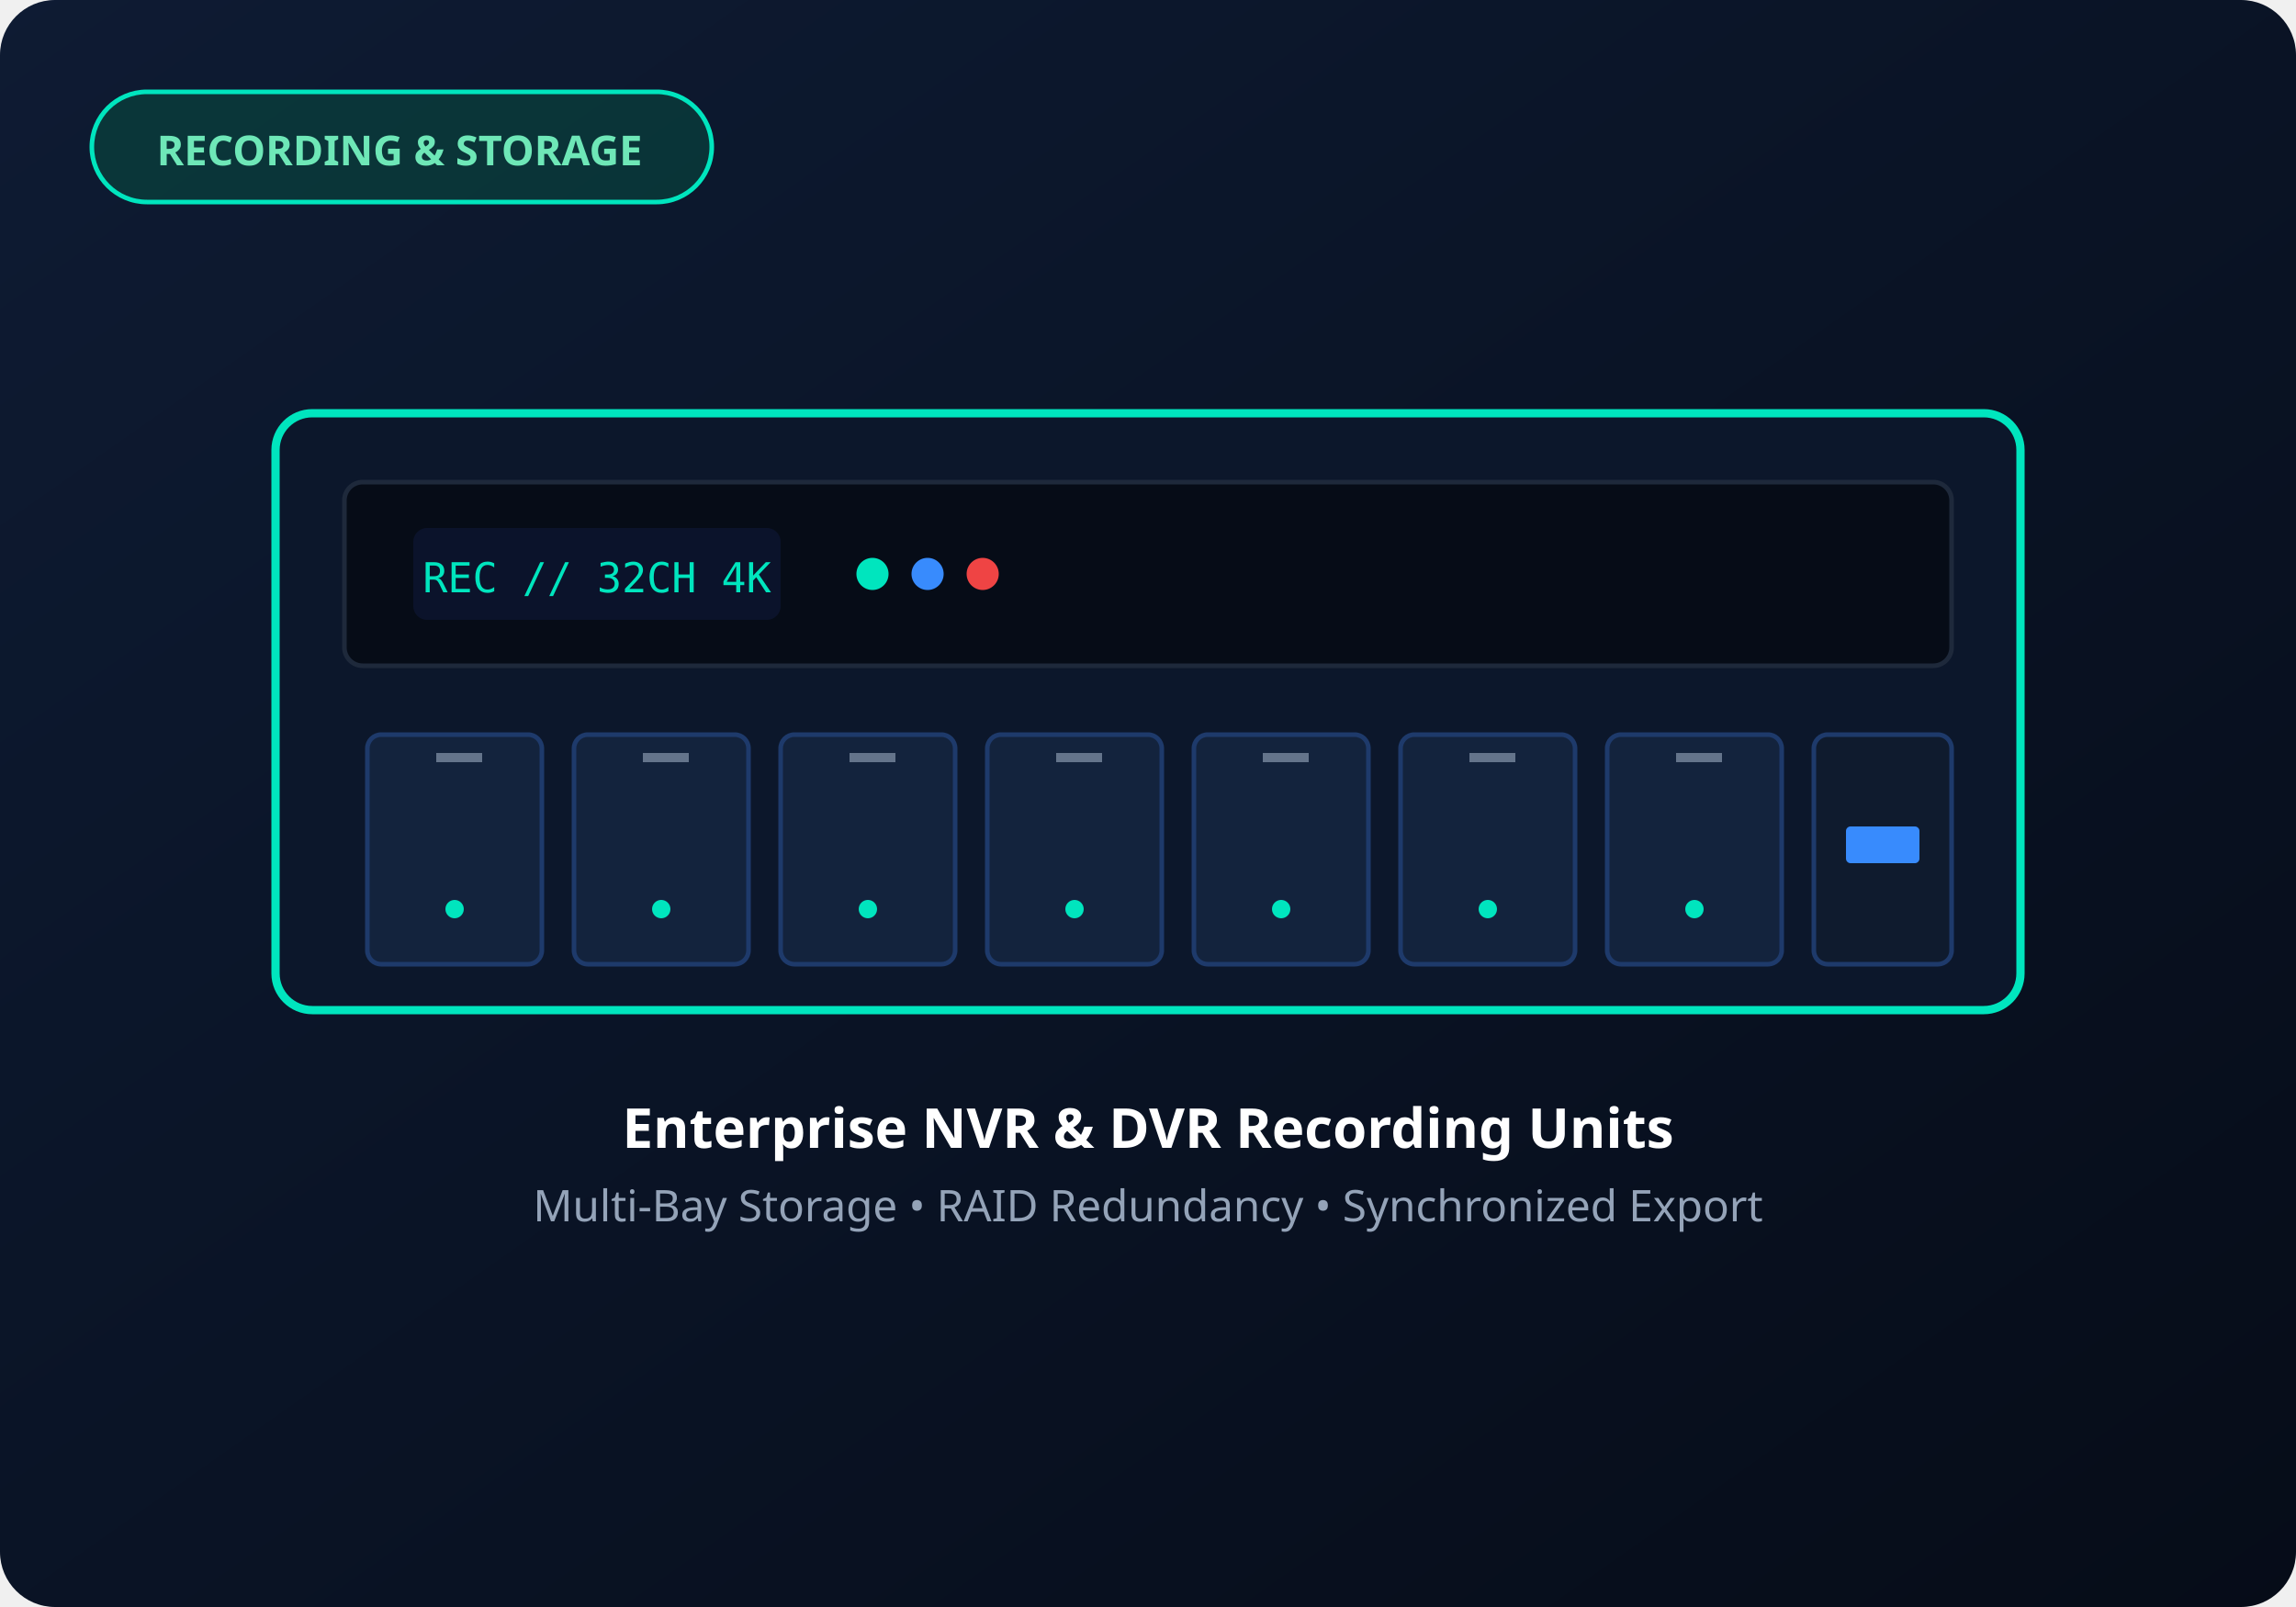
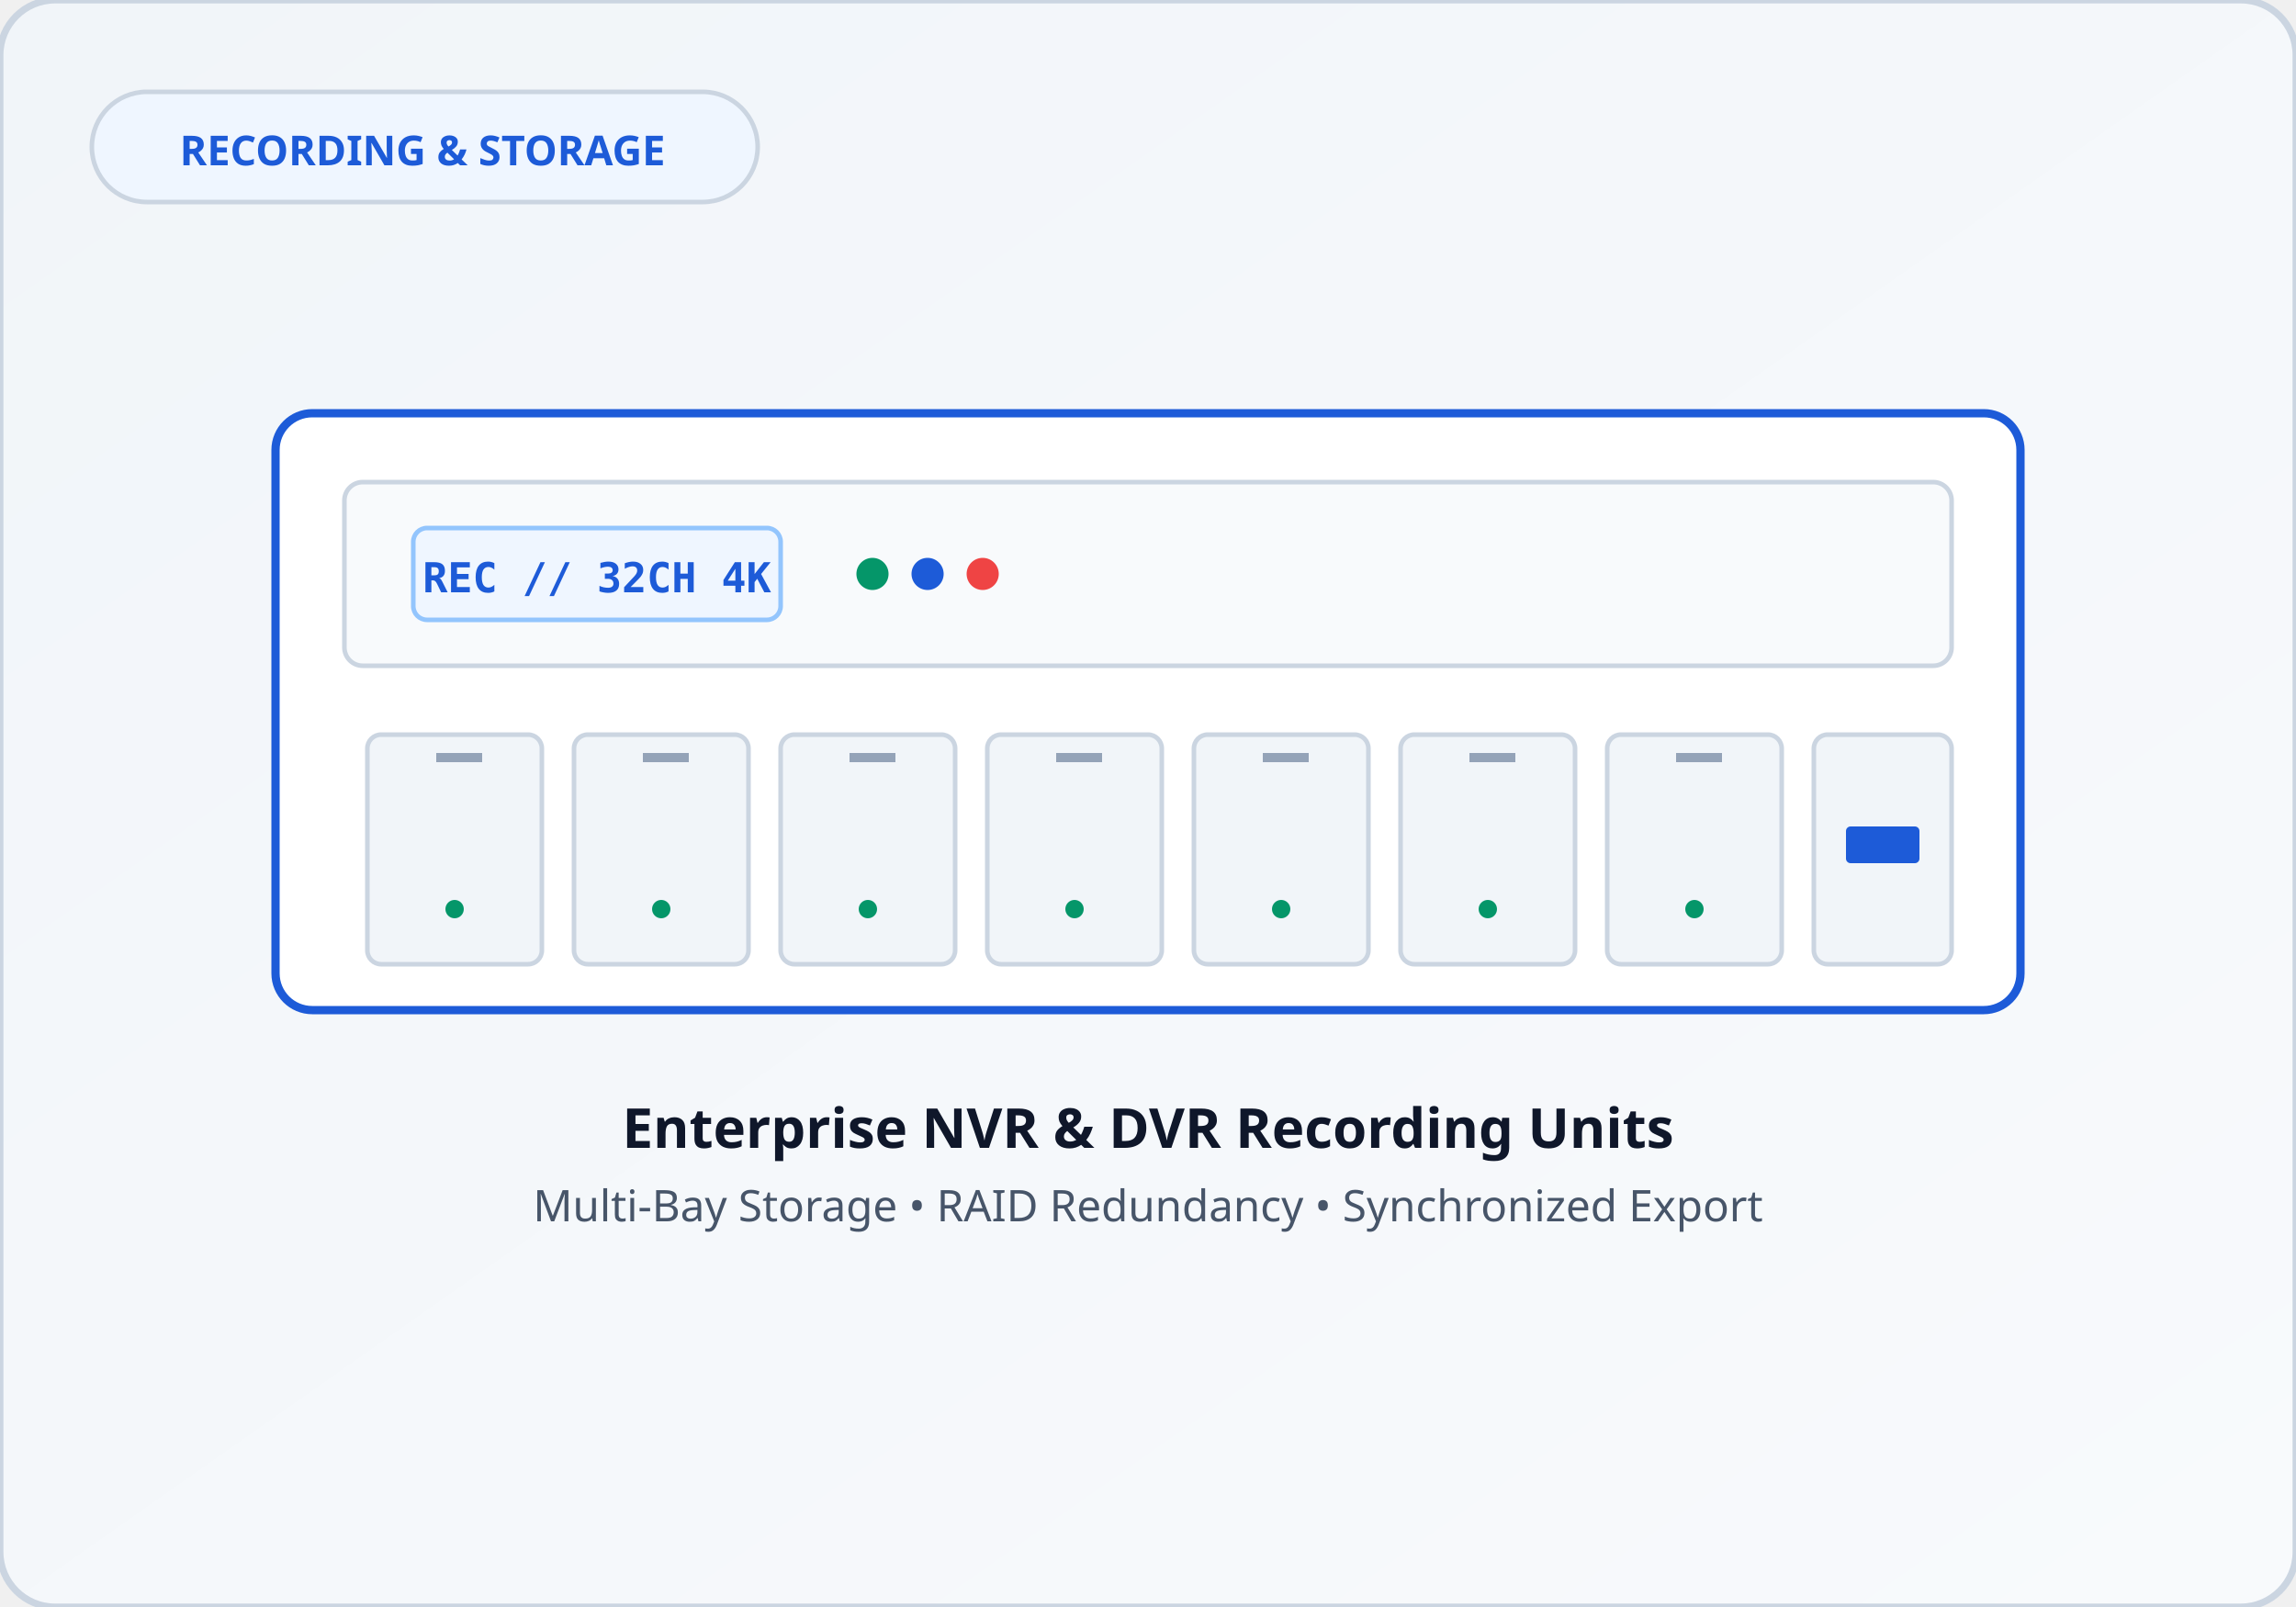
<svg xmlns="http://www.w3.org/2000/svg" viewBox="0 0 500 350" fill="none">
  <defs>
-     <linearGradient id="eqNvr" x1="0%" y1="0%" x2="100%" y2="100%">
-       <stop offset="0%" stop-color="#0E1B33" />
-       <stop offset="100%" stop-color="#060C18" />
+     <linearGradient id="eqNvrLight" x1="0%" y1="0%" x2="100%" y2="100%">
+       <stop offset="0%" stop-color="#F1F5F9" />
+       <stop offset="100%" stop-color="#F8FAFC" />
    </linearGradient>
  </defs>
-   <rect width="500" height="350" rx="12" fill="url(#eqNvr)" />
+   <rect width="500" height="350" rx="12" fill="url(#eqNvrLight)" stroke="#CBD5E1" stroke-width="1.5" />
  <g transform="translate(250, 160)">
-     <rect x="-190" y="-70" width="380" height="130" rx="8" fill="#0C172B" stroke="#00E5BE" stroke-width="1.8" />
-     <rect x="-175" y="-55" width="350" height="40" rx="4" fill="#060C17" stroke="#1E293B" />
-     <rect x="-160" y="-45" width="80" height="20" rx="3" fill="#0B132B" />
-     <text x="-120" y="-31" fill="#00E5BE" font-family="monospace" font-size="9" text-anchor="middle">REC // 32CH 4K</text>
-     <circle cx="-60" cy="-35" r="3.5" fill="#00E5BE" />
-     <circle cx="-48" cy="-35" r="3.5" fill="#388BFD" />
+     <rect x="-190" y="-70" width="380" height="130" rx="8" fill="#FFFFFF" stroke="#1D5BD8" stroke-width="1.8" />
+     <rect x="-175" y="-55" width="350" height="40" rx="4" fill="#F8FAFC" stroke="#CBD5E1" />
+     <rect x="-160" y="-45" width="80" height="20" rx="3" fill="#EFF6FF" stroke="#93C5FD" />
+     <text x="-120" y="-31" fill="#1D5BD8" font-family="monospace" font-size="9" font-weight="700" text-anchor="middle">REC // 32CH 4K</text>
+     <circle cx="-60" cy="-35" r="3.5" fill="#059669" />
+     <circle cx="-48" cy="-35" r="3.5" fill="#1D5BD8" />
    <circle cx="-36" cy="-35" r="3.5" fill="#EF4444" />
    <g transform="translate(0, 0)">
-       <rect x="-170" y="0" width="38" height="50" rx="3" fill="#13233D" stroke="#1E3A6B" />
-       <line x1="-155" y1="5" x2="-145" y2="5" stroke="#64748B" stroke-width="2" />
-       <circle cx="-151" cy="38" r="2" fill="#00E5BE" />
-       <rect x="-125" y="0" width="38" height="50" rx="3" fill="#13233D" stroke="#1E3A6B" />
-       <line x1="-110" y1="5" x2="-100" y2="5" stroke="#64748B" stroke-width="2" />
-       <circle cx="-106" cy="38" r="2" fill="#00E5BE" />
-       <rect x="-80" y="0" width="38" height="50" rx="3" fill="#13233D" stroke="#1E3A6B" />
-       <line x1="-65" y1="5" x2="-55" y2="5" stroke="#64748B" stroke-width="2" />
-       <circle cx="-61" cy="38" r="2" fill="#00E5BE" />
-       <rect x="-35" y="0" width="38" height="50" rx="3" fill="#13233D" stroke="#1E3A6B" />
-       <line x1="-20" y1="5" x2="-10" y2="5" stroke="#64748B" stroke-width="2" />
-       <circle cx="-16" cy="38" r="2" fill="#00E5BE" />
-       <rect x="10" y="0" width="38" height="50" rx="3" fill="#13233D" stroke="#1E3A6B" />
-       <line x1="25" y1="5" x2="35" y2="5" stroke="#64748B" stroke-width="2" />
-       <circle cx="29" cy="38" r="2" fill="#00E5BE" />
-       <rect x="55" y="0" width="38" height="50" rx="3" fill="#13233D" stroke="#1E3A6B" />
-       <line x1="70" y1="5" x2="80" y2="5" stroke="#64748B" stroke-width="2" />
-       <circle cx="74" cy="38" r="2" fill="#00E5BE" />
-       <rect x="100" y="0" width="38" height="50" rx="3" fill="#13233D" stroke="#1E3A6B" />
-       <line x1="115" y1="5" x2="125" y2="5" stroke="#64748B" stroke-width="2" />
-       <circle cx="119" cy="38" r="2" fill="#00E5BE" />
-       <rect x="145" y="0" width="30" height="50" rx="3" fill="#0F1B2E" stroke="#1E3A6B" />
-       <rect x="152" y="20" width="16" height="8" rx="1" fill="#388BFD" />
+       <rect x="-170" y="0" width="38" height="50" rx="3" fill="#F1F5F9" stroke="#CBD5E1" />
+       <line x1="-155" y1="5" x2="-145" y2="5" stroke="#94A3B8" stroke-width="2" />
+       <circle cx="-151" cy="38" r="2" fill="#059669" />
+       <rect x="-125" y="0" width="38" height="50" rx="3" fill="#F1F5F9" stroke="#CBD5E1" />
+       <line x1="-110" y1="5" x2="-100" y2="5" stroke="#94A3B8" stroke-width="2" />
+       <circle cx="-106" cy="38" r="2" fill="#059669" />
+       <rect x="-80" y="0" width="38" height="50" rx="3" fill="#F1F5F9" stroke="#CBD5E1" />
+       <line x1="-65" y1="5" x2="-55" y2="5" stroke="#94A3B8" stroke-width="2" />
+       <circle cx="-61" cy="38" r="2" fill="#059669" />
+       <rect x="-35" y="0" width="38" height="50" rx="3" fill="#F1F5F9" stroke="#CBD5E1" />
+       <line x1="-20" y1="5" x2="-10" y2="5" stroke="#94A3B8" stroke-width="2" />
+       <circle cx="-16" cy="38" r="2" fill="#059669" />
+       <rect x="10" y="0" width="38" height="50" rx="3" fill="#F1F5F9" stroke="#CBD5E1" />
+       <line x1="25" y1="5" x2="35" y2="5" stroke="#94A3B8" stroke-width="2" />
+       <circle cx="29" cy="38" r="2" fill="#059669" />
+       <rect x="55" y="0" width="38" height="50" rx="3" fill="#F1F5F9" stroke="#CBD5E1" />
+       <line x1="70" y1="5" x2="80" y2="5" stroke="#94A3B8" stroke-width="2" />
+       <circle cx="74" cy="38" r="2" fill="#059669" />
+       <rect x="100" y="0" width="38" height="50" rx="3" fill="#F1F5F9" stroke="#CBD5E1" />
+       <line x1="115" y1="5" x2="125" y2="5" stroke="#94A3B8" stroke-width="2" />
+       <circle cx="119" cy="38" r="2" fill="#059669" />
+       <rect x="145" y="0" width="30" height="50" rx="3" fill="#F1F5F9" stroke="#CBD5E1" />
+       <rect x="152" y="20" width="16" height="8" rx="1" fill="#1D5BD8" />
    </g>
-     <text x="0" y="90" fill="#FFFFFF" font-family="'Plus Jakarta Sans', sans-serif" font-size="12" font-weight="700" text-anchor="middle">Enterprise NVR &amp; DVR Recording Units</text>
-     <text x="0" y="106" fill="#94A3B8" font-family="'Plus Jakarta Sans', sans-serif" font-size="9.5" text-anchor="middle">Multi-Bay Storage • RAID Redundancy • Synchronized Export</text>
+     <text x="0" y="90" fill="#0F172A" font-family="'Plus Jakarta Sans', sans-serif" font-size="12" font-weight="700" text-anchor="middle">Enterprise NVR &amp; DVR Recording Units</text>
+     <text x="0" y="106" fill="#475569" font-family="'Plus Jakarta Sans', sans-serif" font-size="9.5" text-anchor="middle">Multi-Bay Storage • RAID Redundancy • Synchronized Export</text>
  </g>
-   <rect x="20" y="20" width="135" height="24" rx="12" fill="#065F46" fill-opacity="0.4" stroke="#00E5BE" stroke-width="1" />
-   <text x="87" y="36" fill="#6EE7B7" font-family="'Plus Jakarta Sans', sans-serif" font-size="9" font-weight="700" text-anchor="middle">RECORDING &amp; STORAGE</text>
+   <rect x="20" y="20" width="145" height="24" rx="12" fill="#EFF6FF" stroke="#CBD5E1" stroke-width="1" />
+   <text x="92" y="36" fill="#1D5BD8" font-family="'Plus Jakarta Sans', sans-serif" font-size="9" font-weight="700" text-anchor="middle">RECORDING &amp; STORAGE</text>
</svg>
